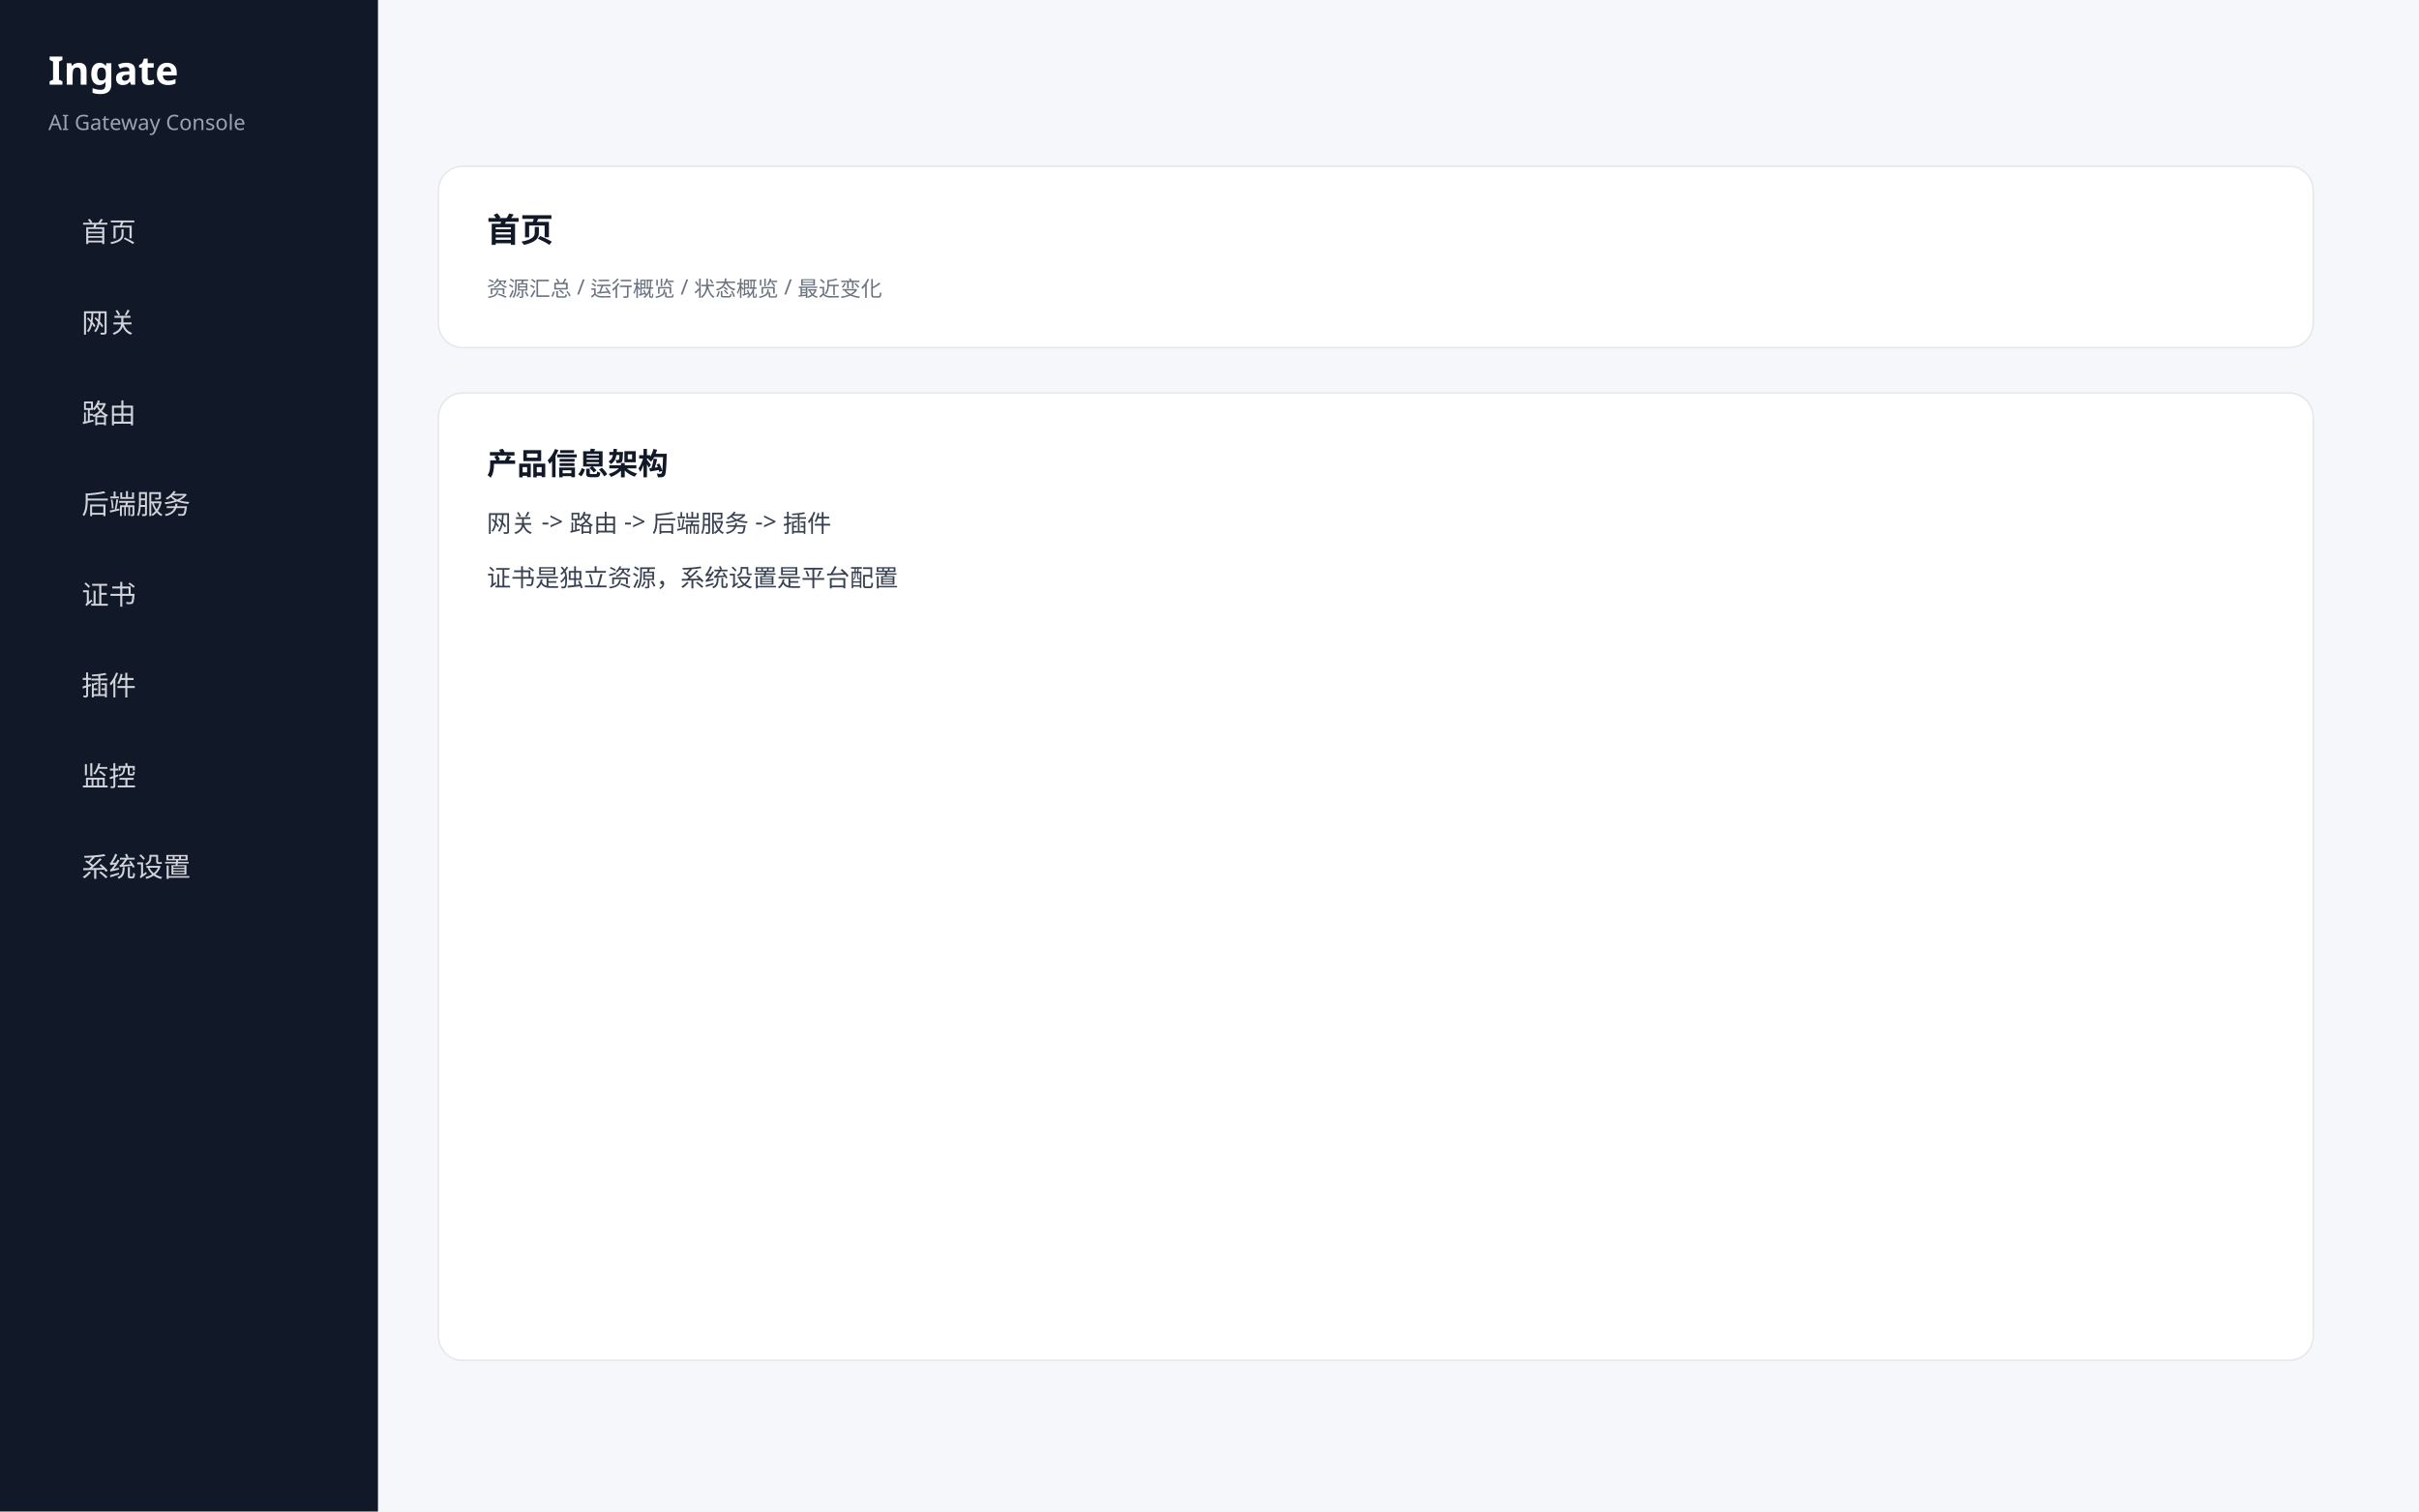
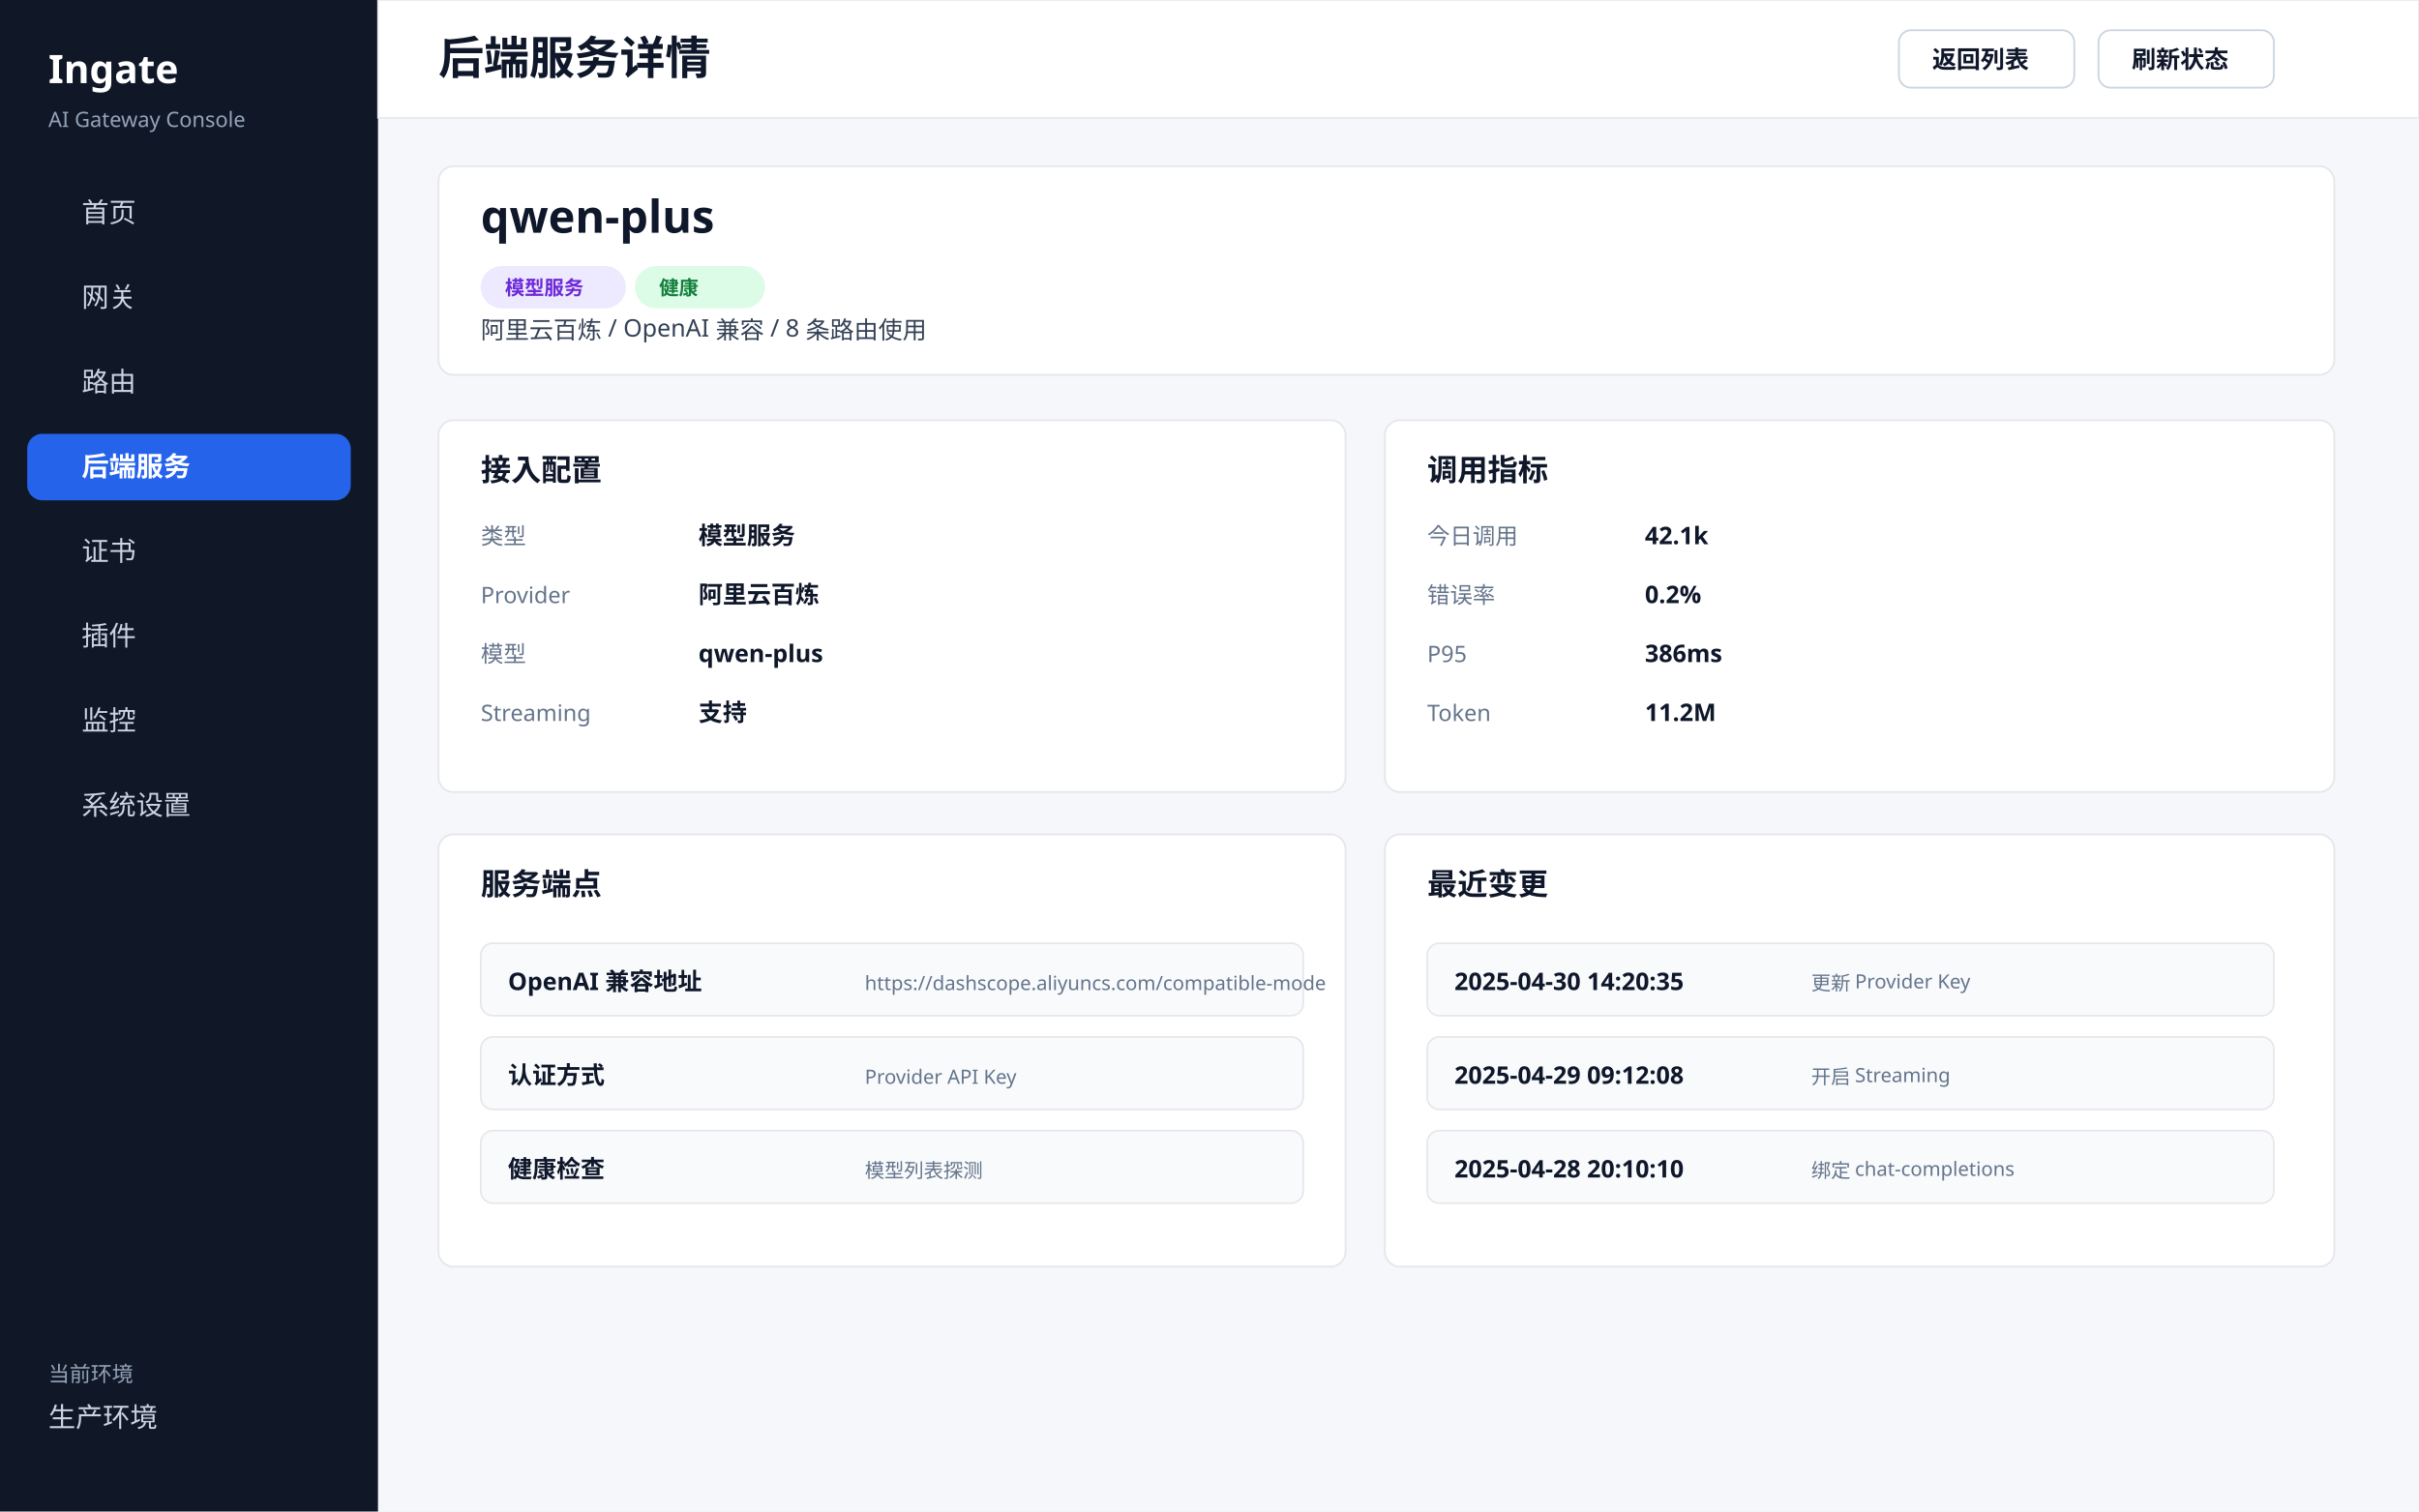
- <svg xmlns="http://www.w3.org/2000/svg" width="1600" height="1000" viewBox="0 0 1600 1000">
-   <rect width="1600" height="1000" fill="#f5f7fa" />
-   <rect x="0" y="0" width="250" height="1000" fill="#111827" />
-   <text x="32" y="56" fill="#fff" font-family="PingFang SC, sans-serif" font-size="26" font-weight="700">Ingate</text>
-   <text x="32" y="86" fill="#9ca3af" font-family="PingFang SC, sans-serif" font-size="14">AI Gateway Console</text>
-   <text x="54" y="160" fill="#d1d5db" font-family="PingFang SC, sans-serif" font-size="18" font-weight="500">首页</text>
-   <text x="54" y="220" fill="#d1d5db" font-family="PingFang SC, sans-serif" font-size="18" font-weight="500">网关</text>
-   <text x="54" y="280" fill="#d1d5db" font-family="PingFang SC, sans-serif" font-size="18" font-weight="500">路由</text>
-   <text x="54" y="340" fill="#d1d5db" font-family="PingFang SC, sans-serif" font-size="18" font-weight="500">后端服务</text>
-   <text x="54" y="400" fill="#d1d5db" font-family="PingFang SC, sans-serif" font-size="18" font-weight="500">证书</text>
-   <text x="54" y="460" fill="#d1d5db" font-family="PingFang SC, sans-serif" font-size="18" font-weight="500">插件</text>
-   <text x="54" y="520" fill="#d1d5db" font-family="PingFang SC, sans-serif" font-size="18" font-weight="500">监控</text>
-   <text x="54" y="580" fill="#d1d5db" font-family="PingFang SC, sans-serif" font-size="18" font-weight="500">系统设置</text>
-   <rect x="290" y="110" width="1240" height="120" rx="16" fill="#fff" stroke="#e5e7eb" />
-   <text x="322" y="160" fill="#111827" font-family="PingFang SC, sans-serif" font-size="22" font-weight="700">首页</text>
-   <text x="322" y="196" fill="#6b7280" font-family="PingFang SC, sans-serif" font-size="14">资源汇总 / 运行概览 / 状态概览 / 最近变化</text>
-   <rect x="290" y="260" width="1240" height="640" rx="16" fill="#fff" stroke="#e5e7eb" />
-   <text x="322" y="314" fill="#111827" font-family="PingFang SC, sans-serif" font-size="20" font-weight="700">产品信息架构</text>
-   <text x="322" y="352" fill="#374151" font-family="PingFang SC, sans-serif" font-size="16">网关 -&gt; 路由 -&gt; 后端服务 -&gt; 插件</text>
-   <text x="322" y="388" fill="#374151" font-family="PingFang SC, sans-serif" font-size="16">证书是独立资源，系统设置是平台配置</text>
+ <svg xmlns="http://www.w3.org/2000/svg" width="1600" height="1000" viewBox="0 0 1600 1000" fill="none">
+   <defs>
+     <style>
+       .page{fill:#f5f7fa}.sidebar{fill:#101827}.sidebar-active{fill:#2563eb}.topbar{fill:#fff;stroke:#e5e7eb}
+       .card{fill:#fff;stroke:#e5e7eb;stroke-width:1.2}.panel{fill:#f8fafc;stroke:#e5e7eb;stroke-width:1.1}.input{fill:#fff;stroke:#cbd5e1;stroke-width:1.2}
+       .ghost{fill:#fff;stroke:#cbd5e1;stroke-width:1.2}.button{fill:#2563eb}.table-head{fill:#f8fafc}.line{stroke:#e5e7eb}.strong-line{stroke:#93c5fd;stroke-width:2.4}
+       .brand{font:800 26px "PingFang SC","Hiragino Sans GB","Microsoft YaHei",sans-serif;fill:#fff}
+       .title{font:700 30px "PingFang SC","Hiragino Sans GB","Microsoft YaHei",sans-serif;fill:#0f172a}
+       .section{font:700 20px "PingFang SC","Hiragino Sans GB","Microsoft YaHei",sans-serif;fill:#0f172a}
+       .label{font:500 15px "PingFang SC","Hiragino Sans GB","Microsoft YaHei",sans-serif;fill:#64748b}
+       .body{font:400 16px "PingFang SC","Hiragino Sans GB","Microsoft YaHei",sans-serif;fill:#334155}
+       .body-strong{font:600 16px "PingFang SC","Hiragino Sans GB","Microsoft YaHei",sans-serif;fill:#0f172a}
+       .small{font:400 13px "PingFang SC","Hiragino Sans GB","Microsoft YaHei",sans-serif;fill:#64748b}
+       .metric{font:800 30px "PingFang SC","Hiragino Sans GB","Microsoft YaHei",sans-serif;fill:#0f172a}
+       .sidebar-text{font:500 18px "PingFang SC","Hiragino Sans GB","Microsoft YaHei",sans-serif;fill:#cbd5e1}
+       .sidebar-active-text{font:700 18px "PingFang SC","Hiragino Sans GB","Microsoft YaHei",sans-serif;fill:#fff}
+       .sidebar-muted{font:400 14px "PingFang SC","Hiragino Sans GB","Microsoft YaHei",sans-serif;fill:#94a3b8}
+       .button-text{font:700 16px "PingFang SC","Hiragino Sans GB","Microsoft YaHei",sans-serif;fill:#fff}
+       .placeholder{font:400 15px "PingFang SC","Hiragino Sans GB","Microsoft YaHei",sans-serif;fill:#94a3b8}
+       .required{fill:#ef4444}.help{fill:#2563eb}
+       .chip-blue{fill:#dbeafe}.chip-green{fill:#dcfce7}.chip-orange{fill:#ffedd5}.chip-purple{fill:#ede9fe}.chip-gray{fill:#f1f5f9}.chip-red{fill:#fee2e2}
+       .chip-text-blue{font:700 13px "PingFang SC","Hiragino Sans GB","Microsoft YaHei",sans-serif;fill:#1d4ed8}
+       .chip-text-green{font:700 13px "PingFang SC","Hiragino Sans GB","Microsoft YaHei",sans-serif;fill:#15803d}
+       .chip-text-orange{font:700 13px "PingFang SC","Hiragino Sans GB","Microsoft YaHei",sans-serif;fill:#c2410c}
+       .chip-text-purple{font:700 13px "PingFang SC","Hiragino Sans GB","Microsoft YaHei",sans-serif;fill:#6d28d9}
+       .chip-text-gray{font:700 13px "PingFang SC","Hiragino Sans GB","Microsoft YaHei",sans-serif;fill:#475569}
+       .chip-text-red{font:700 13px "PingFang SC","Hiragino Sans GB","Microsoft YaHei",sans-serif;fill:#b91c1c}
+     </style>
+   </defs>
+   <rect x="0" y="0" width="1600" height="1000" rx="0" class="page" />
+   <rect x="0" y="0" width="250" height="1000" rx="0" class="sidebar" />
+   <text x="32" y="55" class="brand">Ingate</text>
+   <text x="32" y="84" class="sidebar-muted">AI Gateway Console</text>
+   <text x="54" y="147" class="sidebar-text">首页</text>
+   <text x="54" y="203" class="sidebar-text">网关</text>
+   <text x="54" y="259" class="sidebar-text">路由</text>
+   <rect x="18" y="287" width="214" height="44" rx="10" class="sidebar-active" />
+   <text x="54" y="315" class="sidebar-active-text">后端服务</text>
+   <text x="54" y="371" class="sidebar-text">证书</text>
+   <text x="54" y="427" class="sidebar-text">插件</text>
+   <text x="54" y="483" class="sidebar-text">监控</text>
+   <text x="54" y="539" class="sidebar-text">系统设置</text>
+   <text x="32" y="914" class="sidebar-muted">当前环境</text>
+   <text x="32" y="944" class="sidebar-text">生产环境</text>
+   <rect x="250" y="0" width="1350" height="78" rx="0" class="topbar" />
+   <text x="290" y="49" class="title">后端服务详情</text>
+   <rect x="1256" y="20" width="116" height="38" rx="8" class="ghost" />
+   <text x="1278" y="45" class="body-strong">返回列表</text>
+   <rect x="1388" y="20" width="116" height="38" rx="8" class="ghost" />
+   <text x="1410" y="45" class="body-strong">刷新状态</text>
+   <rect x="290" y="110" width="1254" height="138" rx="10" class="card" />
+   <text x="318" y="154" class="title">qwen-plus</text>
+   <rect x="318" y="176" width="96" height="28" rx="14" class="chip-purple" />
+   <text x="334" y="195" class="chip-text-purple">模型服务</text>
+   <rect x="420" y="176" width="86" height="28" rx="14" class="chip-green" />
+   <text x="436" y="195" class="chip-text-green">健康</text>
+   <text x="318" y="224" class="body">阿里云百炼 / OpenAI 兼容 / 8 条路由使用</text>
+   <rect x="290" y="278" width="600" height="246" rx="10" class="card" />
+   <text x="318" y="318" class="section">接入配置</text>
+   <text x="318" y="360" class="label">类型</text>
+   <text x="462" y="360" class="body-strong">模型服务</text>
+   <text x="318" y="399" class="label">Provider</text>
+   <text x="462" y="399" class="body-strong">阿里云百炼</text>
+   <text x="318" y="438" class="label">模型</text>
+   <text x="462" y="438" class="body-strong">qwen-plus</text>
+   <text x="318" y="477" class="label">Streaming</text>
+   <text x="462" y="477" class="body-strong">支持</text>
+   <rect x="916" y="278" width="628" height="246" rx="10" class="card" />
+   <text x="944" y="318" class="section">调用指标</text>
+   <text x="944" y="360" class="label">今日调用</text>
+   <text x="1088" y="360" class="body-strong">42.1k</text>
+   <text x="944" y="399" class="label">错误率</text>
+   <text x="1088" y="399" class="body-strong">0.2%</text>
+   <text x="944" y="438" class="label">P95</text>
+   <text x="1088" y="438" class="body-strong">386ms</text>
+   <text x="944" y="477" class="label">Token</text>
+   <text x="1088" y="477" class="body-strong">11.2M</text>
+   <rect x="290" y="552" width="600" height="286" rx="10" class="card" />
+   <text x="318" y="592" class="section">服务端点</text>
+   <rect x="318" y="624" width="544" height="48" rx="8" class="panel" />
+   <text x="336" y="655" class="body-strong">OpenAI 兼容地址</text>
+   <text x="572" y="655" class="small">https://dashscope.aliyuncs.com/compatible-mode</text>
+   <rect x="318" y="686" width="544" height="48" rx="8" class="panel" />
+   <text x="336" y="717" class="body-strong">认证方式</text>
+   <text x="572" y="717" class="small">Provider API Key</text>
+   <rect x="318" y="748" width="544" height="48" rx="8" class="panel" />
+   <text x="336" y="779" class="body-strong">健康检查</text>
+   <text x="572" y="779" class="small">模型列表探测</text>
+   <rect x="916" y="552" width="628" height="286" rx="10" class="card" />
+   <text x="944" y="592" class="section">最近变更</text>
+   <rect x="944" y="624" width="560" height="48" rx="8" class="panel" />
+   <text x="962" y="655" class="body-strong">2025-04-30 14:20:35</text>
+   <text x="1198" y="655" class="small">更新 Provider Key</text>
+   <rect x="944" y="686" width="560" height="48" rx="8" class="panel" />
+   <text x="962" y="717" class="body-strong">2025-04-29 09:12:08</text>
+   <text x="1198" y="717" class="small">开启 Streaming</text>
+   <rect x="944" y="748" width="560" height="48" rx="8" class="panel" />
+   <text x="962" y="779" class="body-strong">2025-04-28 20:10:10</text>
+   <text x="1198" y="779" class="small">绑定 chat-completions</text>
</svg>
